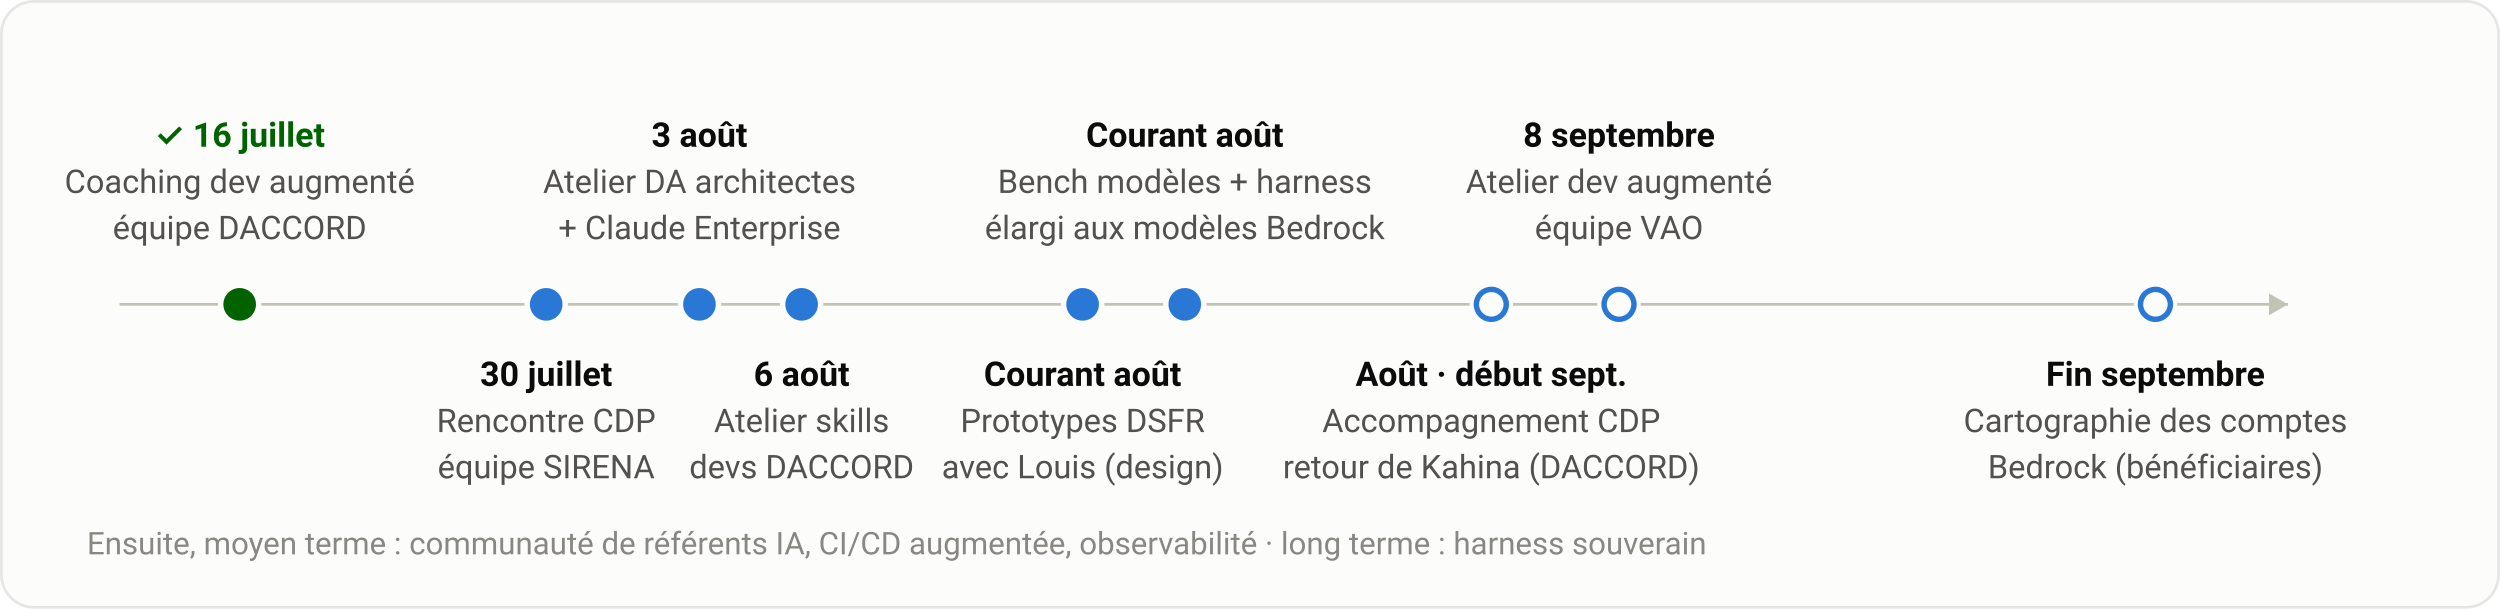
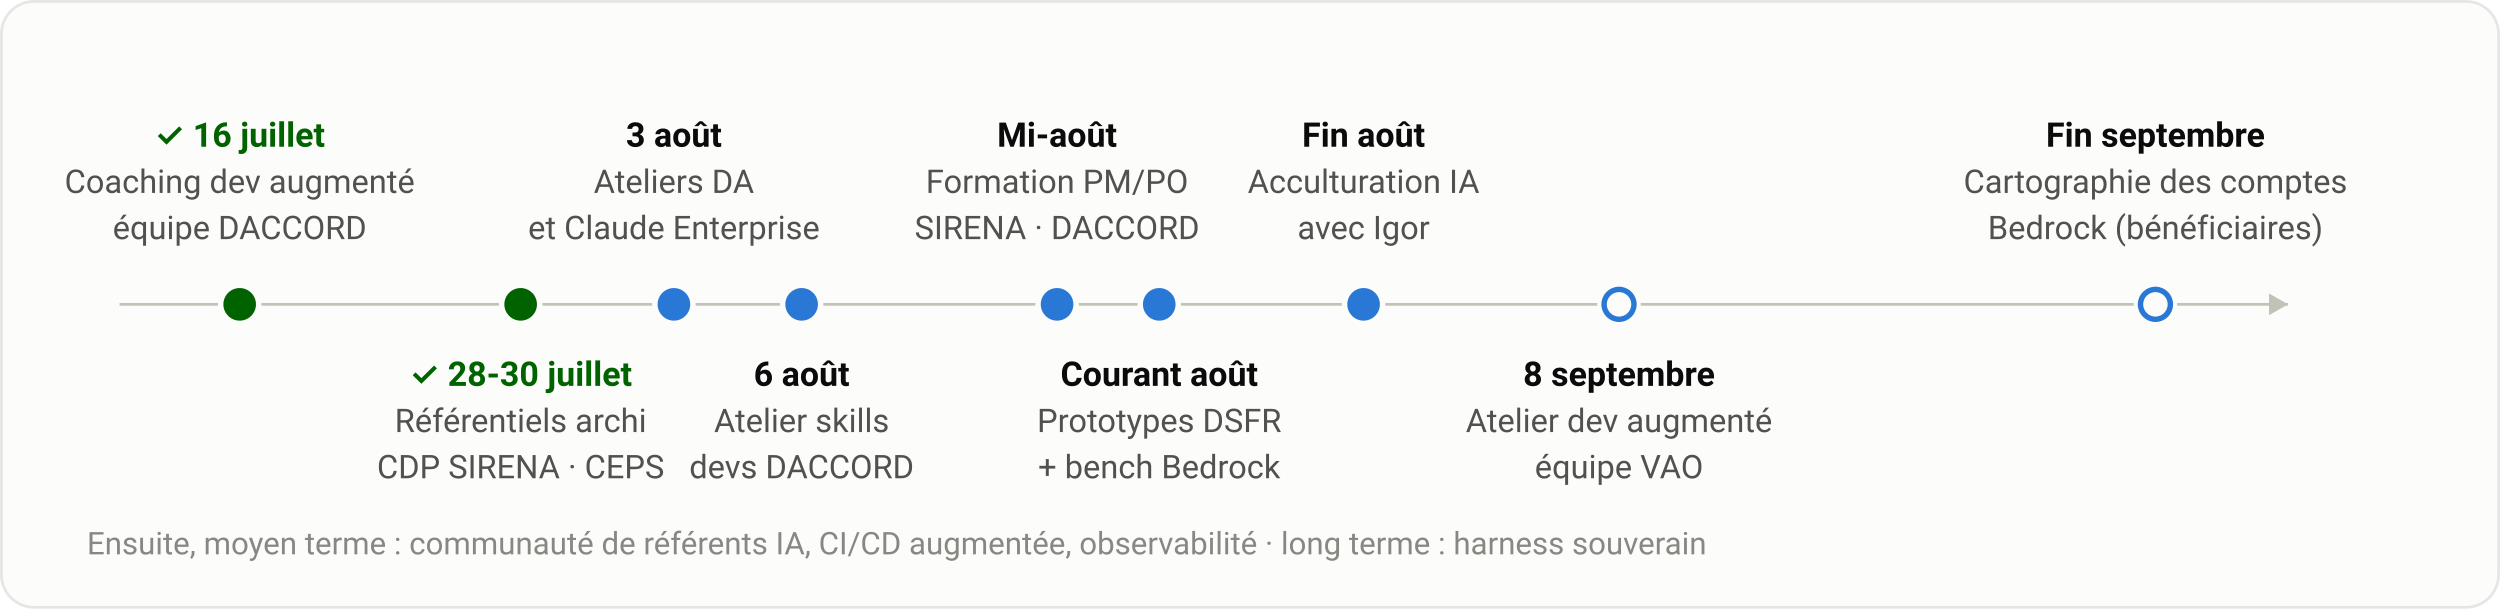
<svg xmlns="http://www.w3.org/2000/svg" width="920" height="224" viewBox="0 0 920 224" font-family="-apple-system,'Segoe UI',system-ui,Roboto,'Helvetica Neue',Arial,sans-serif">
  <rect x="0.5" y="0.5" width="919" height="223" rx="12" fill="#fcfcfb" stroke="rgba(11,11,11,0.10)" />
  <line x1="44" y1="112" x2="842" y2="112" stroke="#c3c2b7" stroke-width="1" />
  <path d="M842,112 l-7,-4 v8 z" fill="#c3c2b7" />
  <circle cx="88.2" cy="112" r="8" fill="#fcfcfb" />
  <circle cx="88.2" cy="112" r="6" fill="#006300" />
  <text x="88.2" y="54" font-size="12.5" fill="#006300" font-weight="600" text-anchor="middle">✓ 16 juillet</text>
  <text x="88.2" y="71" font-size="12" fill="#52514e" font-weight="normal" text-anchor="middle">Coaching dev augmenté</text>
  <text x="88.2" y="88" font-size="12" fill="#52514e" font-weight="normal" text-anchor="middle">équipe DACCORD</text>
-   <circle cx="201.0" cy="112" r="8" fill="#fcfcfb" />
-   <circle cx="201.0" cy="112" r="6" fill="#2a78d6" />
-   <text x="201.0" y="142" font-size="12.5" fill="#0b0b0b" font-weight="600" text-anchor="middle">30 juillet</text>
-   <text x="201.0" y="159" font-size="12" fill="#52514e" font-weight="normal" text-anchor="middle">Rencontre CDP</text>
-   <text x="201.0" y="176" font-size="12" fill="#52514e" font-weight="normal" text-anchor="middle">équipe SIRENA</text>
-   <circle cx="257.4" cy="112" r="8" fill="#fcfcfb" />
-   <circle cx="257.4" cy="112" r="6" fill="#2a78d6" />
-   <text x="257.4" y="54" font-size="12.5" fill="#0b0b0b" font-weight="600" text-anchor="middle">3 août</text>
-   <text x="257.4" y="71" font-size="12" fill="#52514e" font-weight="normal" text-anchor="middle">Atelier DA architectes</text>
-   <text x="257.4" y="88" font-size="12" fill="#52514e" font-weight="normal" text-anchor="middle">+ Claude Enterprise</text>
+   <circle cx="191.6" cy="112" r="8" fill="#fcfcfb" />
+   <circle cx="191.6" cy="112" r="6" fill="#006300" />
+   <text x="191.6" y="142" font-size="12.5" fill="#006300" font-weight="600" text-anchor="middle">✓ 28-30 juillet</text>
+   <text x="191.6" y="159" font-size="12" fill="#52514e" font-weight="normal" text-anchor="middle">Référentiels archi</text>
+   <text x="191.6" y="176" font-size="12" fill="#52514e" font-weight="normal" text-anchor="middle">CDP SIRENA · CEPS</text>
+   <circle cx="248.0" cy="112" r="8" fill="#fcfcfb" />
+   <circle cx="248.0" cy="112" r="6" fill="#2a78d6" />
+   <text x="248.0" y="54" font-size="12.5" fill="#0b0b0b" font-weight="600" text-anchor="middle">3 août</text>
+   <text x="248.0" y="71" font-size="12" fill="#52514e" font-weight="normal" text-anchor="middle">Ateliers DA</text>
+   <text x="248.0" y="88" font-size="12" fill="#52514e" font-weight="normal" text-anchor="middle">et Claude Enterprise</text>
  <circle cx="295.0" cy="112" r="8" fill="#fcfcfb" />
  <circle cx="295.0" cy="112" r="6" fill="#2a78d6" />
  <text x="295.0" y="142" font-size="12.5" fill="#0b0b0b" font-weight="600" text-anchor="middle">6 août</text>
  <text x="295.0" y="159" font-size="12" fill="#52514e" font-weight="normal" text-anchor="middle">Atelier skills</text>
  <text x="295.0" y="176" font-size="12" fill="#52514e" font-weight="normal" text-anchor="middle">devs DACCORD</text>
-   <circle cx="398.4" cy="112" r="8" fill="#fcfcfb" />
-   <circle cx="398.4" cy="112" r="6" fill="#2a78d6" />
-   <text x="398.4" y="142" font-size="12.5" fill="#0b0b0b" font-weight="600" text-anchor="middle">Courant août</text>
-   <text x="398.4" y="159" font-size="12" fill="#52514e" font-weight="normal" text-anchor="middle">Prototypes DSFR</text>
-   <text x="398.4" y="176" font-size="12" fill="#52514e" font-weight="normal" text-anchor="middle">avec Louis (design)</text>
-   <circle cx="436.0" cy="112" r="8" fill="#fcfcfb" />
-   <circle cx="436.0" cy="112" r="6" fill="#2a78d6" />
-   <text x="436.0" y="54" font-size="12.5" fill="#0b0b0b" font-weight="600" text-anchor="middle">Courant août</text>
-   <text x="436.0" y="71" font-size="12" fill="#52514e" font-weight="normal" text-anchor="middle">Bench modèles + harness</text>
-   <text x="436.0" y="88" font-size="12" fill="#52514e" font-weight="normal" text-anchor="middle">élargi aux modèles Bedrock</text>
-   <circle cx="548.8" cy="112" r="8" fill="#fcfcfb" />
-   <circle cx="548.8" cy="112" r="5.5" fill="#fcfcfb" stroke="#2a78d6" stroke-width="2" />
-   <text x="548.8" y="142" font-size="12.5" fill="#0b0b0b" font-weight="600" text-anchor="middle">Août · début sept.</text>
-   <text x="548.8" y="159" font-size="12" fill="#52514e" font-weight="normal" text-anchor="middle">Accompagnement CDP</text>
-   <text x="548.8" y="176" font-size="12" fill="#52514e" font-weight="normal" text-anchor="middle">retour de Kahina (DACCORD)</text>
+   <circle cx="389.0" cy="112" r="8" fill="#fcfcfb" />
+   <circle cx="389.0" cy="112" r="6" fill="#2a78d6" />
+   <text x="389.0" y="54" font-size="12.5" fill="#0b0b0b" font-weight="600" text-anchor="middle">Mi-août</text>
+   <text x="389.0" y="71" font-size="12" fill="#52514e" font-weight="normal" text-anchor="middle">Formation PM/PO</text>
+   <text x="389.0" y="88" font-size="12" fill="#52514e" font-weight="normal" text-anchor="middle">SIRENA · DACCORD</text>
+   <circle cx="426.6" cy="112" r="8" fill="#fcfcfb" />
+   <circle cx="426.6" cy="112" r="6" fill="#2a78d6" />
+   <text x="426.6" y="142" font-size="12.5" fill="#0b0b0b" font-weight="600" text-anchor="middle">Courant août</text>
+   <text x="426.6" y="159" font-size="12" fill="#52514e" font-weight="normal" text-anchor="middle">Prototypes DSFR</text>
+   <text x="426.6" y="176" font-size="12" fill="#52514e" font-weight="normal" text-anchor="middle">+ bench Bedrock</text>
+   <circle cx="501.8" cy="112" r="8" fill="#fcfcfb" />
+   <circle cx="501.8" cy="112" r="6" fill="#2a78d6" />
+   <text x="501.8" y="54" font-size="12.5" fill="#0b0b0b" font-weight="600" text-anchor="middle">Fin août</text>
+   <text x="501.8" y="71" font-size="12" fill="#52514e" font-weight="normal" text-anchor="middle">Acculturation IA</text>
+   <text x="501.8" y="88" font-size="12" fill="#52514e" font-weight="normal" text-anchor="middle">avec Igor</text>
  <circle cx="595.8" cy="112" r="8" fill="#fcfcfb" />
  <circle cx="595.8" cy="112" r="5.5" fill="#fcfcfb" stroke="#2a78d6" stroke-width="2" />
-   <text x="595.8" y="54" font-size="12.5" fill="#0b0b0b" font-weight="600" text-anchor="middle">8 septembre</text>
-   <text x="595.8" y="71" font-size="12" fill="#52514e" font-weight="normal" text-anchor="middle">Atelier dev augmenté</text>
-   <text x="595.8" y="88" font-size="12" fill="#52514e" font-weight="normal" text-anchor="middle">équipe VAO</text>
+   <text x="595.8" y="142" font-size="12.5" fill="#0b0b0b" font-weight="600" text-anchor="middle">8 septembre</text>
+   <text x="595.8" y="159" font-size="12" fill="#52514e" font-weight="normal" text-anchor="middle">Atelier dev augmenté</text>
+   <text x="595.8" y="176" font-size="12" fill="#52514e" font-weight="normal" text-anchor="middle">équipe VAO</text>
  <circle cx="793.2" cy="112" r="8" fill="#fcfcfb" />
  <circle cx="793.2" cy="112" r="5.5" fill="#fcfcfb" stroke="#2a78d6" stroke-width="2" />
-   <text x="793.2" y="142" font-size="12.5" fill="#0b0b0b" font-weight="600" text-anchor="middle">Fin septembre</text>
-   <text x="793.2" y="159" font-size="12" fill="#52514e" font-weight="normal" text-anchor="middle">Cartographie des comptes</text>
-   <text x="793.2" y="176" font-size="12" fill="#52514e" font-weight="normal" text-anchor="middle">Bedrock (bénéficiaires)</text>
+   <text x="793.2" y="54" font-size="12.5" fill="#0b0b0b" font-weight="600" text-anchor="middle">Fin septembre</text>
+   <text x="793.2" y="71" font-size="12" fill="#52514e" font-weight="normal" text-anchor="middle">Cartographie des comptes</text>
+   <text x="793.2" y="88" font-size="12" fill="#52514e" font-weight="normal" text-anchor="middle">Bedrock (bénéficiaires)</text>
  <text x="32" y="204" font-size="11.5" fill="#898781" font-weight="normal" text-anchor="start">Ensuite, moyen terme : communauté de référents IA, CI/CD augmentée, observabilité · long terme : harness souverain</text>
</svg>
